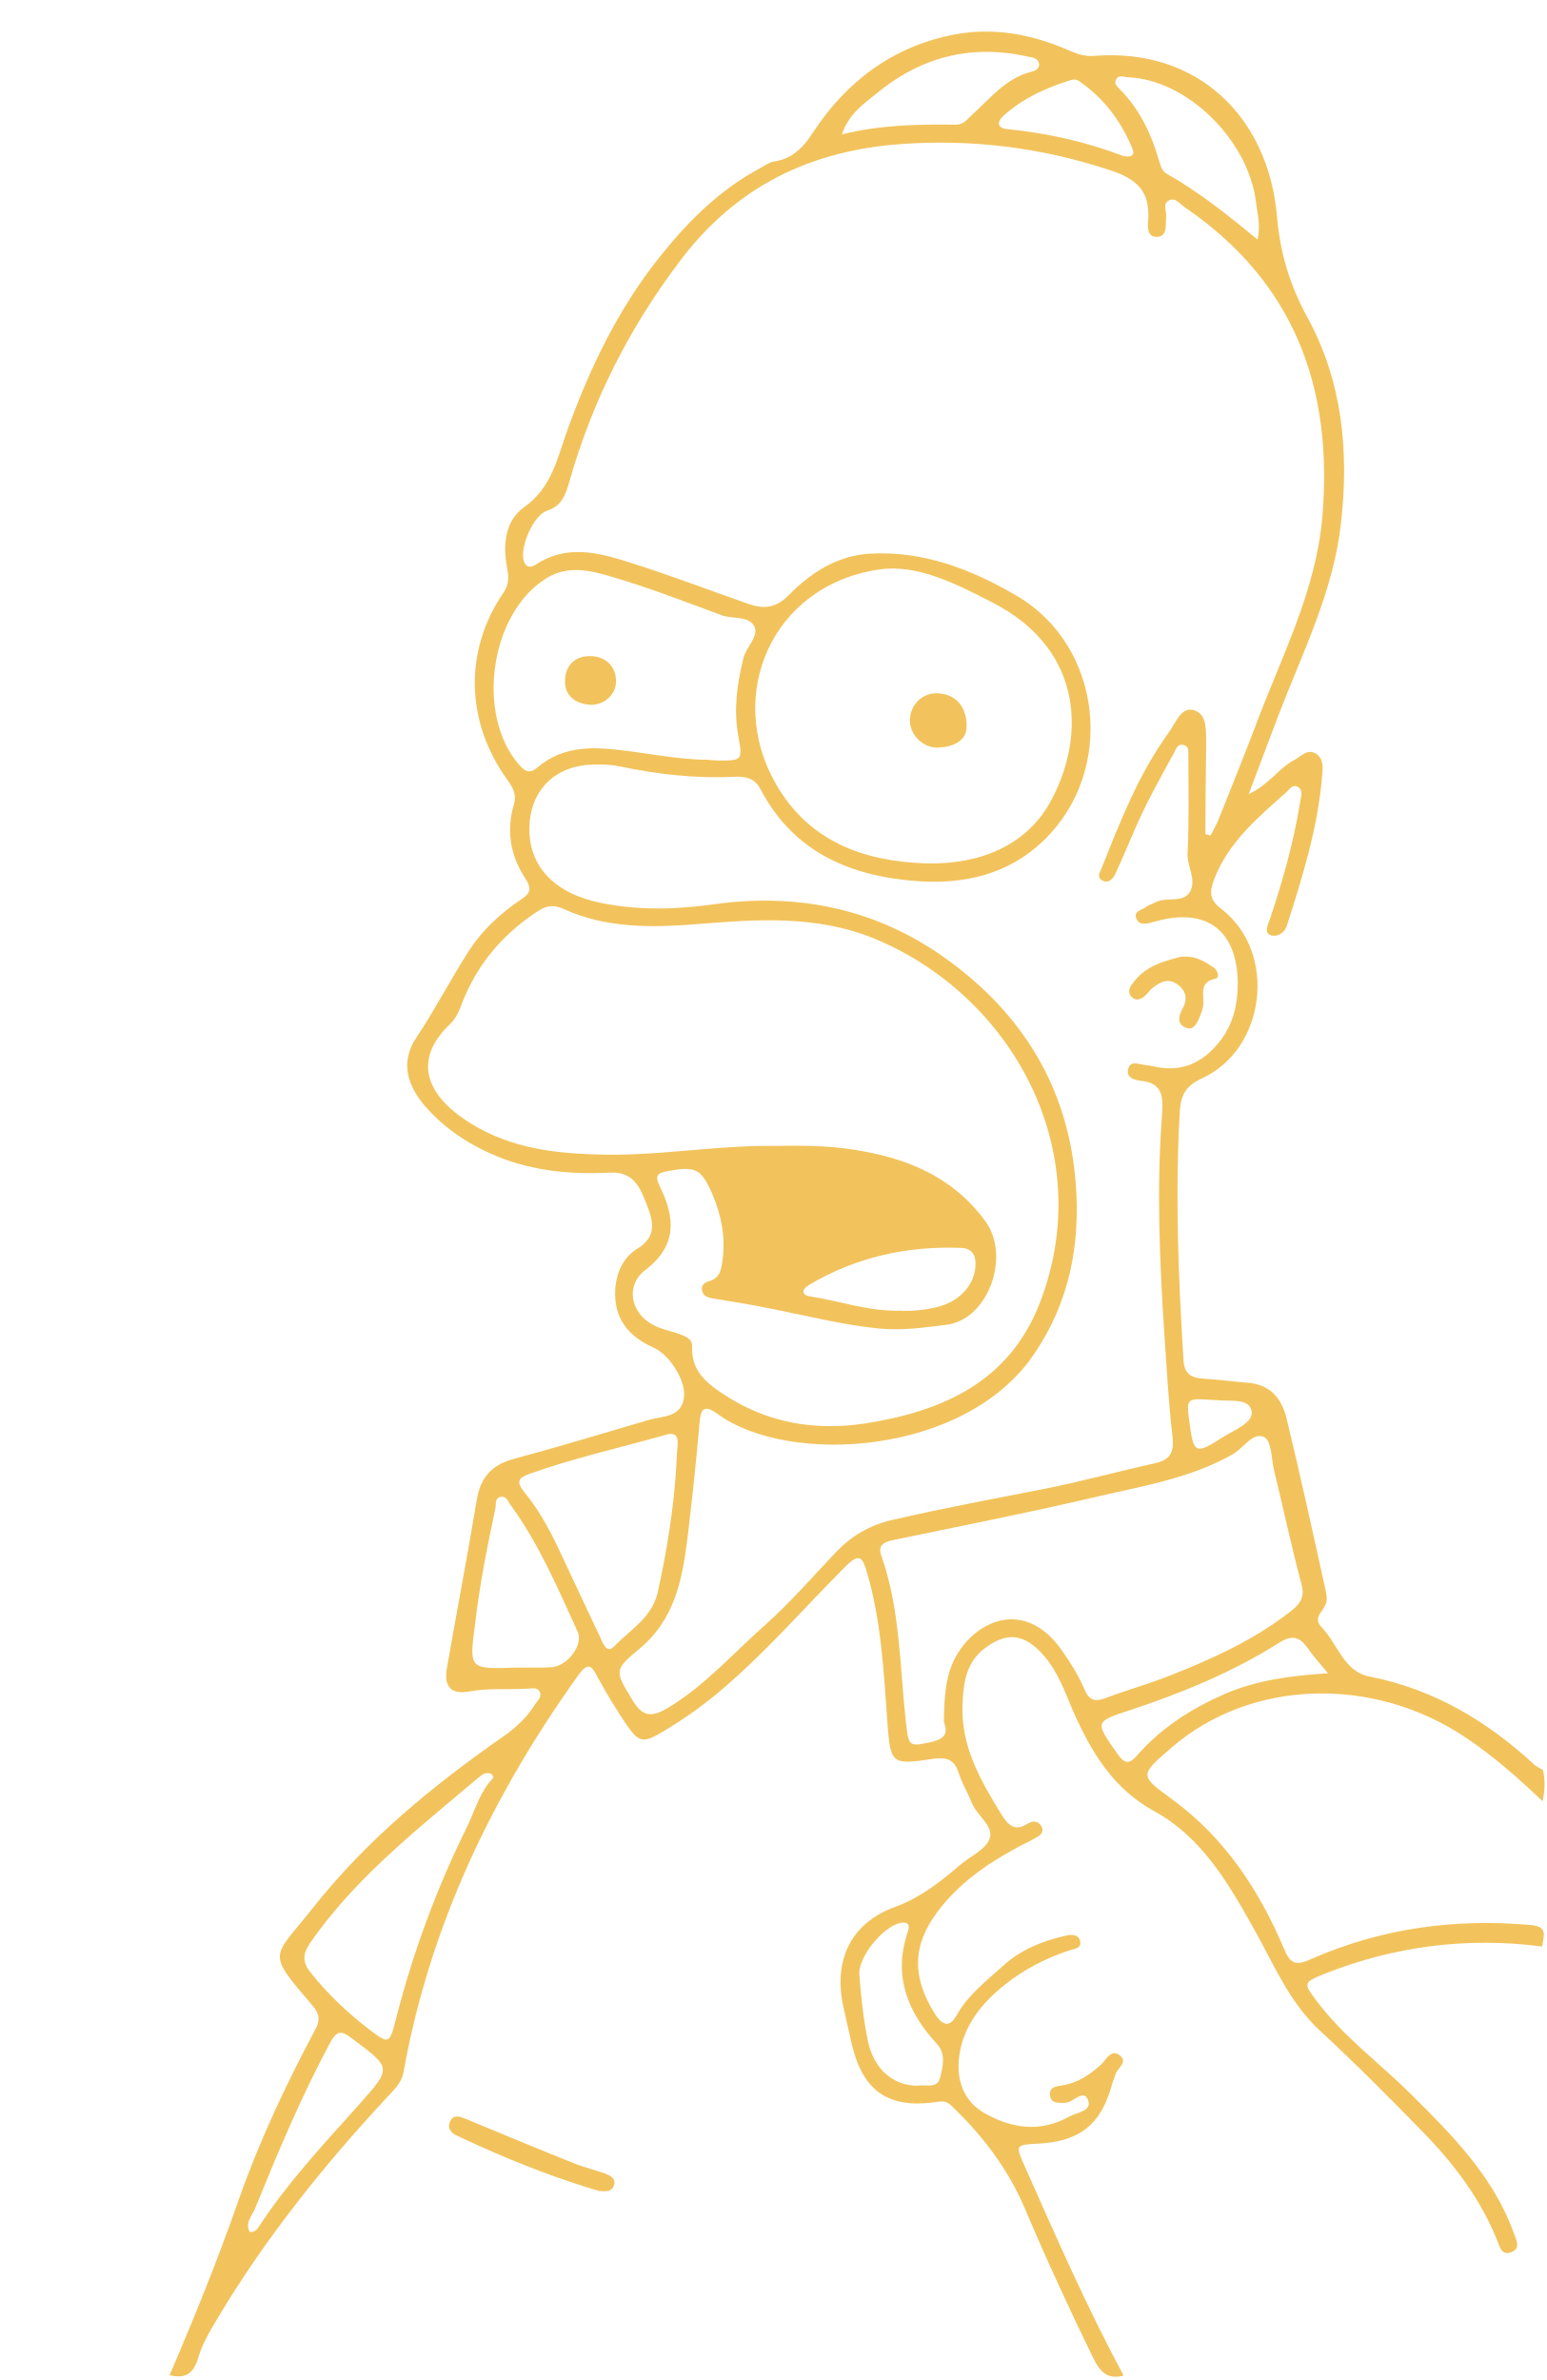
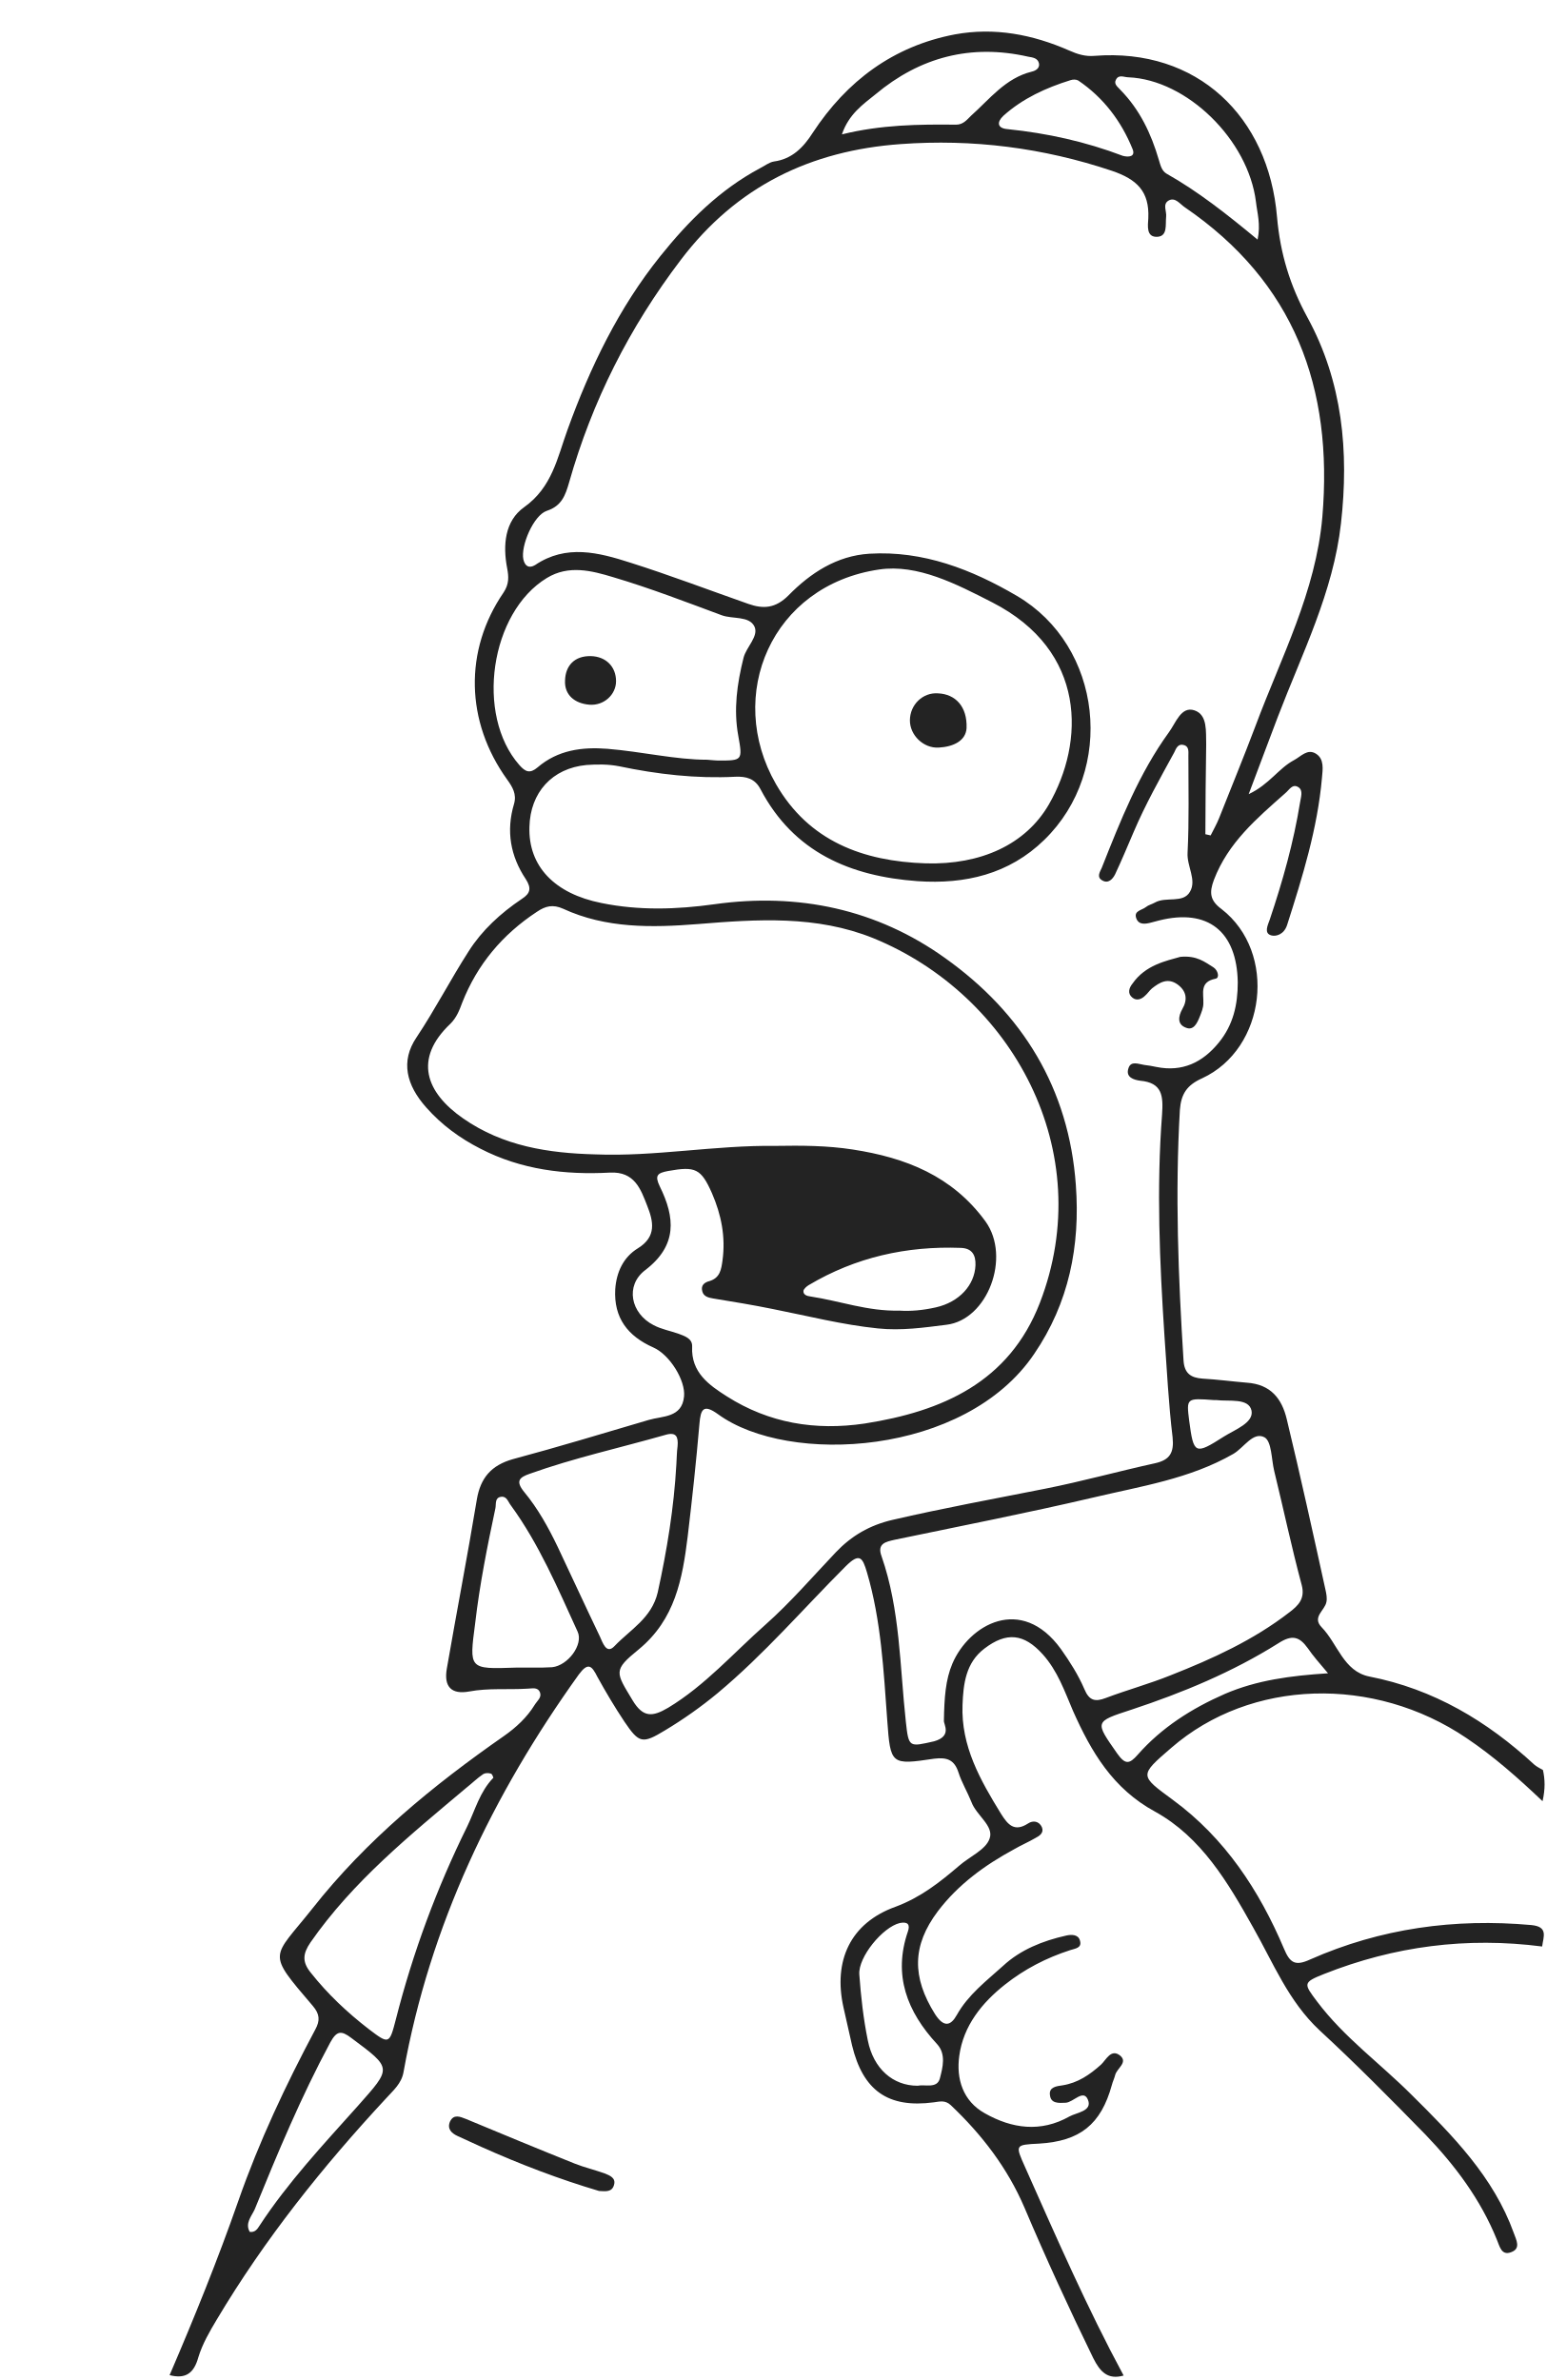
<svg xmlns="http://www.w3.org/2000/svg" version="1.1" id="Layer_1" x="0px" y="0px" viewBox="0 0 382 588" style="enable-background:new 0 0 382 588;" xml:space="preserve">
  <style type="text/css">
- 	.st0{fill:#F2C35C;}
+ 	.st0{fill:#232323;}
</style>
  <path class="st0" d="M41.9,586.8c6.1-14.2,11.9-28.5,17-43.1c5.1-14.6,11.7-28.6,19-42.3c1.2-2.2,1.1-3.8-0.6-5.8  c-11.6-13.6-10.1-11.5-0.1-24.1c13.3-16.9,29.8-30.4,47.3-42.6c3-2.1,5.7-4.6,7.6-7.7c0.6-1,1.8-1.8,1.3-3.1c-0.6-1.4-2-0.9-3.1-0.9  c-4.8,0.3-9.6-0.2-14.4,0.7c-4.4,0.8-6.3-1.2-5.5-5.7c2.4-13.9,5.1-27.8,7.4-41.7c0.9-5.4,3.6-8.5,8.9-10c11.2-3,22.4-6.4,33.6-9.7  c3.4-1,8.2-0.5,8.7-5.8c0.4-3.9-3.5-10.3-7.6-12.1c-6.3-2.8-9.8-7.3-9.4-14.4c0.3-4.2,2-7.9,5.6-10.1c4.7-2.9,3.8-6.7,2.3-10.5  c-1.6-4.1-3.1-8.5-9.2-8.2c-11.1,0.6-21.9-0.7-32-5.9c-5.1-2.6-9.6-5.9-13.4-10.2c-4.9-5.5-6.4-11.4-2.4-17.3  c4.6-6.9,8.4-14.3,12.9-21.3c3.3-5.2,7.9-9.4,13.1-12.9c2.2-1.4,2.4-2.7,1-4.9c-3.8-5.7-4.9-11.9-2.9-18.6c0.7-2.4-0.4-4.2-1.7-6  c-10.3-14.3-10.7-31.9-0.9-46.2c1.4-2.1,1.3-3.9,0.9-6c-1.1-5.7-0.6-11.7,4.2-15.1c6.9-4.9,8.2-12.2,10.7-19.1  c5.6-15.5,12.7-30.2,23-43c6.9-8.6,14.6-16.3,24.5-21.6c1.2-0.6,2.3-1.5,3.5-1.7c4.5-0.6,7.3-3.5,9.6-7.1  c8.4-12.8,19.9-21.4,35.1-24.3c9.8-1.8,19.2,0,28.3,4c2,0.9,4,1.5,6.2,1.3c25.4-2,43,15,45.1,39.8c0.8,9.1,3.2,16.9,7.5,24.8  c8.7,15.9,10.3,33.2,8.3,50.9c-1.9,17-9.6,32.1-15.6,47.8c-2.3,6-4.5,12-7.2,19.1c5.1-2.4,7.4-6.4,11.2-8.4c1.7-0.9,3.3-2.9,5.4-1.6  c2.1,1.3,1.7,3.8,1.5,6c-1.1,12.5-4.8,24.4-8.6,36.3c-0.8,2.5-2.9,2.9-3.9,2.6c-1.9-0.5-0.9-2.5-0.4-3.9c3.2-9.5,5.9-19.1,7.5-29  c0.2-1.3,0.8-2.9-0.4-3.7c-1.5-1-2.3,0.7-3.3,1.5c-7,6.2-14.1,12.2-17.6,21.4c-1.1,3-1.1,5,1.9,7.2c13.8,10.7,11,34.5-4.8,41.8  c-3.8,1.7-5.2,3.9-5.5,7.8c-1.2,20.7-0.4,41.3,0.9,61.9c0.2,3.2,1.8,4.3,4.7,4.5c3.6,0.2,7.3,0.7,10.9,1c6,0.4,8.7,4,9.9,9  c3.4,14.1,6.5,28.2,9.6,42.3c0.2,0.9,0.4,2,0.2,2.9c-0.4,2.1-3.6,3.7-1.2,6.2c4,4.1,5.4,10.9,11.8,12.2c15.9,3.1,29.1,11,40.8,21.8  c0.6,0.5,1.4,0.9,2.1,1.3c0.5,2.3,0.6,4.6-0.1,7.7c-6.1-5.8-12.1-11.1-18.8-15.6c-22.9-15.5-53.3-14.6-72.9,2.4  c-8,6.9-7.9,6.8,0.4,12.9c12.8,9.4,21.3,22.3,27.4,36.7c1.5,3.6,2.8,4.4,6.5,2.7c17.4-7.7,35.7-10.2,54.6-8.5c4.3,0.4,3,2.9,2.7,5.3  c-18.6-2.4-36.5-0.1-53.9,6.8c-5.3,2.1-5,2.4-1.7,6.8c6.7,8.9,15.6,15.3,23.3,23c10.2,10.1,20.3,20.3,25.3,34.2  c0.6,1.7,1.8,3.8-0.6,4.7c-2.5,1-2.9-1.5-3.6-3.1c-4-9.9-10.3-18.3-17.6-25.9c-8.6-8.8-17.2-17.5-26.2-25.8  c-7.7-7.2-11.4-16.6-16.4-25.4c-6.2-11.1-12.8-22.3-24.2-28.6c-10.5-5.7-15.8-14.8-20.3-24.9c-2.1-4.9-3.8-9.9-7.5-14  c-4.6-5.1-8.9-5.6-14.4-1.4c-4.6,3.5-5.2,8.7-5.4,13.9c-0.4,10.2,4.4,18.6,9.5,26.9c1.7,2.7,3.3,4.6,6.7,2.4  c1.2-0.8,2.7-0.6,3.4,0.9c0.6,1.4-0.6,2.2-1.6,2.7c-1.7,1-3.6,1.8-5.3,2.8c-7.2,3.9-13.8,8.7-18.8,15.3c-6.4,8.5-6.4,16.3-0.7,25.4  c2.2,3.4,3.9,2.9,5.4,0.2c2.8-5,7.3-8.4,11.4-12.1c4.3-4,9.8-6.2,15.6-7.5c1.3-0.3,3-0.3,3.4,1.2c0.6,1.9-1.2,2-2.4,2.4  c-5.9,1.9-11.3,4.7-16.1,8.5c-5.7,4.5-10.3,10.2-11.3,17.6c-0.8,5.7,0.9,11.2,6.3,14.2c6.7,3.8,13.8,4.8,20.9,0.8  c1.8-1,5.7-1.3,4.6-4.1c-1.1-2.8-3.6,0.6-5.5,0.7c-1.8,0.1-3.7,0.2-3.9-1.9c-0.3-2,1.7-2.2,3.1-2.4c3.8-0.6,6.7-2.6,9.5-5.1  c1.3-1.2,2.5-4.1,4.8-2.2c1.9,1.7-0.9,3.1-1.3,4.8c-0.2,0.8-0.6,1.6-0.8,2.4c-2.7,9.8-7.9,13.9-18,14.5c-6,0.3-5.9,0.3-3.4,5.9  c7.7,17.3,15.3,34.7,24.3,51.4c-3.9,1.1-5.8-0.9-7.5-4.3c-6-12.3-11.7-24.7-17-37.2c-4.2-9.8-10.5-18-18.2-25.3  c-1.4-1.3-2.7-0.9-4.2-0.7c-11.3,1.5-17.5-2.9-20.2-14.1c-0.7-3.1-1.4-6.2-2.1-9.3c-2.6-11.6,1.7-20.9,12.8-24.9  c6.2-2.3,10.9-6,15.7-10.1c2.6-2.3,6.7-4,7.6-6.8c1.1-3.1-3.3-5.7-4.5-9c-1-2.5-2.4-4.8-3.2-7.3c-1-3.1-2.8-3.8-6-3.4  c-10.7,1.6-10.8,1.5-11.6-9.5c-0.9-12.3-1.5-24.6-5-36.5c-1.1-3.7-1.8-5-5.3-1.5c-10.5,10.5-20.1,21.7-31.6,31.3  c-4.1,3.4-8.5,6.5-13,9.2c-5.6,3.4-6.4,3.2-10-2.1c-2.4-3.6-4.6-7.3-6.7-11.1c-1.4-2.8-2.3-3.7-4.6-0.6  c-21.3,29.7-36.8,62-43.3,98.2c-0.5,2.9-2.6,4.6-4.3,6.5c-15.7,16.9-30,34.8-41.8,54.6c-1.8,3-3.6,6.1-4.6,9.4  C47.9,586.4,45.8,587.8,41.9,586.8z M297.8,206.1c0.4,0.1,0.9,0.2,1.3,0.3c0.7-1.4,1.5-2.8,2.1-4.3c3-7.6,6.1-15.1,9-22.8  c6.3-16.9,14.9-33.1,16.5-51.6c2.7-31.9-6.9-58-34-76.5c-1.2-0.8-2.3-2.5-3.9-1.7c-1.7,0.9-0.5,2.7-0.7,4.1  c-0.2,1.9,0.4,4.7-2.1,4.9c-2.9,0.2-2.4-2.8-2.3-4.6c0.3-6.6-2.8-9.6-9-11.7c-17-5.7-34.4-7.9-52.2-6.6  c-22.2,1.6-40.5,10.4-54.3,28.6c-12.7,16.7-21.9,34.9-27.6,55c-0.9,3.1-1.8,5.8-5.5,7c-3.3,1.1-6.5,8.7-5.8,12  c0.4,1.7,1.4,2.3,2.9,1.4c7.7-5.2,15.7-3.1,23.5-0.6c9.8,3.1,19.5,6.8,29.2,10.2c3.7,1.3,6.7,1.1,9.9-2.1c5.4-5.5,11.9-9.8,20-10.3  c13.3-0.8,25.3,3.9,36.4,10.4c21.2,12.4,24.5,43.1,6.8,60.3c-8.7,8.5-19.6,11-31.3,10.2c-16.6-1.2-30.6-7.1-38.8-22.7  c-1.4-2.7-3.6-3.2-6.2-3.1c-9.7,0.5-19.3-0.6-28.8-2.6c-2.6-0.5-5.3-0.5-8-0.3c-8.5,0.8-13.9,6.8-14.1,15.3  c-0.3,9.7,6.2,16.5,17.8,18.8c9.3,1.9,18.6,1.6,27.9,0.3c20.7-2.9,40.1,1.2,57,13.3c19.1,13.6,30.6,32.2,32.3,56.1  c1.1,15-1.7,29.1-10.3,41.7c-17,25.2-60.7,27.6-78.1,14.9c-3.6-2.6-4.3-1.3-4.6,2.4c-0.8,9.3-1.8,18.6-2.9,27.8  c-1.3,10.5-3.1,20.5-12.1,27.9c-6.4,5.2-5.7,5.6-1.5,12.6c2.6,4.3,4.9,4.1,8.8,1.8c9.1-5.5,16.1-13.5,24-20.5  c6.2-5.5,11.7-11.9,17.4-17.9c3.9-4.1,8.4-6.7,14-8c12.5-2.9,25.1-5.2,37.7-7.7c9.1-1.8,18.1-4.3,27.2-6.3c3.6-0.8,4.7-2.6,4.3-6.4  c-1-8.3-1.4-16.6-2-24.9c-1.2-18.3-2-36.6-0.6-54.9c0.3-4.5,0.1-7.8-5.4-8.3c-1.5-0.2-3.7-0.8-2.9-3.1c0.6-1.9,2.5-1,3.9-0.8  c1,0.1,2,0.3,3,0.5c6.4,1.3,11.4-1.1,15.4-6c3.6-4.4,4.7-9.4,4.7-14.9c-0.2-12.6-7.4-18.3-19.4-15.3c-0.6,0.2-1.3,0.3-1.9,0.5  c-1.5,0.4-3.2,0.7-3.8-1.1c-0.6-1.8,1.4-1.9,2.4-2.7c0.6-0.5,1.5-0.7,2.2-1.1c2.8-1.6,7,0.3,8.7-2.7c1.7-2.9-0.8-6.3-0.6-9.6  c0.4-8,0.2-16,0.2-24c0-0.9,0.2-2.2-1-2.6c-1.5-0.5-2,0.7-2.5,1.8c-3.5,6.4-7.1,12.8-10,19.6c-1.5,3.5-3,7.1-4.6,10.5  c-0.6,1.2-1.7,2.4-3.2,1.5c-1.4-0.8-0.6-2-0.1-3.1c4.6-11.6,9.2-23.3,16.6-33.5c1.7-2.3,3-6.5,6.3-5.4c3.3,1.1,2.8,5.3,2.9,8.4  C297.9,191.4,297.8,198.8,297.8,206.1z M191.8,283.1c6-0.1,12.5-0.1,18.9,0.9c13,2,24.6,6.5,32.8,17.8c6.3,8.8,0.5,24.3-9.7,25.5  c-5.6,0.7-11.1,1.5-16.9,0.9c-8.8-0.9-17.4-3.1-26-4.8c-4.9-1-9.8-1.8-14.7-2.6c-1.2-0.2-2.4-0.5-2.7-1.8c-0.4-1.5,0.6-2.2,1.8-2.5  c2.6-0.8,2.9-2.9,3.2-5.1c0.8-5.8-0.3-11.3-2.6-16.6c-2.7-6.1-4.1-6.7-10.8-5.5c-2.7,0.5-3.4,1.1-2.1,3.8c3.8,7.7,4.4,14.6-3.6,20.7  c-5,3.8-3.6,10.7,2.1,13.6c1.9,1,4.1,1.4,6.1,2.1c1.6,0.6,3.5,1.2,3.4,3.2c-0.3,6.4,4.2,9.5,8.6,12.3c10.4,6.6,21.8,8.5,34,6.7  c19.2-3,35.7-10.2,43.3-29.8c14.5-37.5-6.9-76.1-41.1-90.1c-14.1-5.7-28.7-4.7-43.4-3.5c-11.4,0.9-22.7,1.1-33.3-3.8  c-2.5-1.1-4.3-0.7-6.5,0.8c-8.5,5.6-14.7,13-18.4,22.4c-0.7,1.9-1.4,3.7-2.9,5.2c-9.2,8.7-6.1,17,3.1,23.4  c9.9,6.9,21.1,8.6,32.7,8.9C161.8,285.8,176.5,282.9,191.8,283.1z M228.7,213.3c13.7,0.4,24.7-4.7,30.4-14.5c8.9-15.4,9.5-38-14-50  c-8.8-4.5-18.4-9.5-27.9-8.1c-26.6,3.9-38.1,31.1-25.5,53C199.8,207.8,213.2,212.8,228.7,213.3z M233.2,425.1  c0.1-5.7,0.4-10.1,2.1-14.1c4.1-9.6,17-17.1,26.8-3.6c2.2,3.1,4.3,6.4,5.8,9.9c1.2,2.9,2.7,3.2,5.3,2.2c5.3-2,10.8-3.5,16-5.6  c10.4-4.1,20.5-8.7,29.4-15.6c2.1-1.6,3.9-3.3,3-6.7c-2.5-9.3-4.5-18.8-6.8-28.2c-0.7-2.9-0.6-7.3-2.4-8.3c-2.8-1.5-5.1,2.6-7.7,4.1  c-10.8,6.2-22.9,8-34.7,10.8c-16.2,3.8-32.6,7-48.9,10.4c-2.2,0.5-4.5,0.9-3.3,4.1c4.6,13.2,4.5,27.2,6,40.9c0.7,6.4,0.8,6.2,7,4.8  C235.3,428.9,233.1,426,233.2,425.1z M174.7,187.7c1.4,0.1,2.1,0.2,2.7,0.2c6,0,6.1,0,5-6.1c-1.2-6.5-0.3-12.9,1.3-19.3  c0.7-2.7,3.8-5.3,2.7-7.7c-1.3-2.7-5.4-1.8-8.1-2.8c-8.9-3.3-17.7-6.7-26.8-9.4c-5.3-1.6-11-3.1-16.4,0.2  c-14,8.5-17.7,33.8-6.8,46.2c1.5,1.7,2.6,2.2,4.5,0.6c5-4.3,11-5.1,17.3-4.6C158.6,185.7,166.9,187.7,174.7,187.7z M167.1,361.8  c0.1-1.5,0.1-3,0.3-4.5c0.2-2.3-0.3-3.6-3-2.8c-11.2,3.2-22.6,5.7-33.5,9.6c-2.6,0.9-3.6,1.8-1.4,4.5c3.4,4.1,6,8.8,8.3,13.6  c3.5,7.4,6.9,14.8,10.4,22.1c0.7,1.5,1.6,4.5,3.6,2.4c3.9-4.1,9.2-6.9,10.7-13.3C164.8,382.9,166.5,372.5,167.1,361.8z M121.9,439.2  c-0.1-0.3-0.3-0.9-0.6-1c-0.6-0.2-1.4-0.2-1.9,0.1c-1.5,1-2.8,2.3-4.2,3.4c-13.9,11.7-28,23.1-38.5,38.2c-1.9,2.8-2.1,4.8,0.1,7.5  c4.2,5.3,9,9.8,14.3,13.9c5,3.8,5.1,3.8,6.7-2.4c4.2-16.5,10.1-32.4,17.6-47.6C117.4,447.2,118.5,442.7,121.9,439.2z M127.4,412  c1.5,0,3,0,4.5,0c1.5,0,3,0,4.5-0.1c3.9-0.4,7.8-5.6,6.3-8.8c-4.9-10.7-9.5-21.6-16.5-31.2c-0.7-0.9-1-2.3-2.4-2.1  c-1.6,0.2-1.2,1.8-1.4,2.8c-2,9.4-3.9,18.9-5,28.4C115.9,412.4,115.8,412.4,127.4,412z M310.7,59.2c0.8-3.8-0.1-6.6-0.4-9.3  c-1.9-15.4-17.1-30.2-31.5-30.8c-1.1,0-2.4-0.8-3.1,0.6c-0.6,1.1,0.5,1.8,1.1,2.5c4.8,4.9,7.6,10.8,9.5,17.3  c0.4,1.3,0.7,2.7,1.9,3.4C296,47.3,303.1,52.9,310.7,59.2z M208,33.2c9.7-2.4,19-2.5,28.2-2.4c1.7,0,2.6-1.1,3.7-2.2  c4.6-4.1,8.5-9.3,15-10.9c0.9-0.2,2-0.8,1.8-2c-0.3-1.4-1.6-1.5-2.7-1.7c-14.1-3.2-26.7,0.1-37.7,9.3  C213.2,25.8,209.7,28.2,208,33.2z M61.7,551.4c1.3,0.2,1.9-0.7,2.4-1.5c7-10.7,15.8-20.1,24.3-29.6c8.4-9.5,8.6-9.2-1.6-16.8  c-2.5-1.9-3.6-1.8-5.2,1.1c-7.2,13.4-13,27.3-18.7,41.3C62.1,547.6,60.5,549.3,61.7,551.4z M222.2,323.8c2.8,0.2,5.9-0.1,9-0.8  c5.8-1.3,9.6-5.5,9.8-10.4c0.1-2.6-0.9-4.2-3.6-4.3c-13.4-0.5-26,2.3-37.6,9.2c-0.5,0.3-1.2,0.9-1.3,1.4c-0.1,1,0.9,1.3,1.7,1.4  C207.5,321.4,214.4,324,222.2,323.8z M226.7,515.3c1.8-0.4,4.8,0.8,5.5-1.8c0.7-2.7,1.6-6-0.7-8.5c-7.4-8-10.9-17-7.2-27.8  c0.6-1.7,0-2.5-2-2.1c-4.2,1-10.3,8.4-10,12.7c0.4,5.5,1,10.9,2.1,16.3C215.8,511.1,220.6,515.3,226.7,515.3z M328.1,413.4  c-2.2-2.6-3.7-4.3-5-6.2c-2.1-2.9-3.9-3.4-7.3-1.2c-11.3,7.1-23.6,12.2-36.3,16.4c-9.2,3-9,2.9-3.5,10.8c2,2.8,3,2.7,5.1,0.3  c5.9-6.7,13.3-11.4,21.5-15C310.5,415.1,318.8,414,328.1,413.4z M277.4,38.5c1.5,0.4,3.2,0.2,2.4-1.7c-2.8-6.9-7.2-12.7-13.4-16.9  c-0.5-0.3-1.3-0.3-1.9-0.1c-6.1,1.9-11.8,4.5-16.6,8.8c-1.7,1.6-1.5,3.1,1,3.3C258.7,32.9,268.2,35,277.4,38.5z M299.9,345.9  c-6.8-0.5-6.8-0.5-6.1,5.1c1.1,8.3,1.4,8.5,8.6,3.9c2.7-1.7,7.4-3.4,6.8-6.4c-0.7-3.2-5.6-2.2-8.7-2.6  C300.2,345.9,299.9,345.9,299.9,345.9z" />
  <path class="st0" d="M148,541.3c-9.8-2.9-19.5-6.6-29.1-10.9c-2-0.9-3.9-1.8-5.9-2.7c-1.5-0.7-2.6-1.8-1.8-3.6  c0.9-1.8,2.4-1.2,3.9-0.6c8.9,3.7,17.8,7.4,26.8,11c2.5,1,5.1,1.6,7.6,2.5c1.2,0.5,2.7,1.1,2.2,2.8  C151.2,541.6,149.7,541.4,148,541.3z" />
  <path class="st0" d="M291.6,236.4c4.1-0.4,6.1,1.3,8.2,2.6c1.1,0.7,1.6,2.6,0.5,2.8c-4,0.8-2.9,3.6-3,6.1c0,1.1-0.5,2.3-0.9,3.3  c-0.6,1.5-1.5,3.5-3.4,2.7c-2.2-0.8-1.9-2.8-0.9-4.6c1.4-2.4,1-4.5-1.2-6.1c-2.4-1.7-4.4-0.5-6.3,1c-0.6,0.5-1.1,1.3-1.7,1.8  c-0.9,0.9-2.1,1.3-3.1,0.5c-1.3-1-0.9-2.4,0-3.5C283,238.4,288.1,237.4,291.6,236.4z" />
  <path class="st0" d="M238.8,179.9c-0.2,3.1-3.2,4.6-6.9,4.8c-3.8,0.2-7.1-3.1-7.1-6.7c0-3.9,3.2-7,7-6.7  C236,171.5,239,174.5,238.8,179.9z" />
  <path class="st0" d="M152.2,168.3c0,3.3-3,6.1-6.6,5.8c-3.6-0.3-6.2-2.4-6-6c0.1-3.6,2.3-6.1,6.4-6  C149.7,162.2,152.2,164.7,152.2,168.3z" />
</svg>
